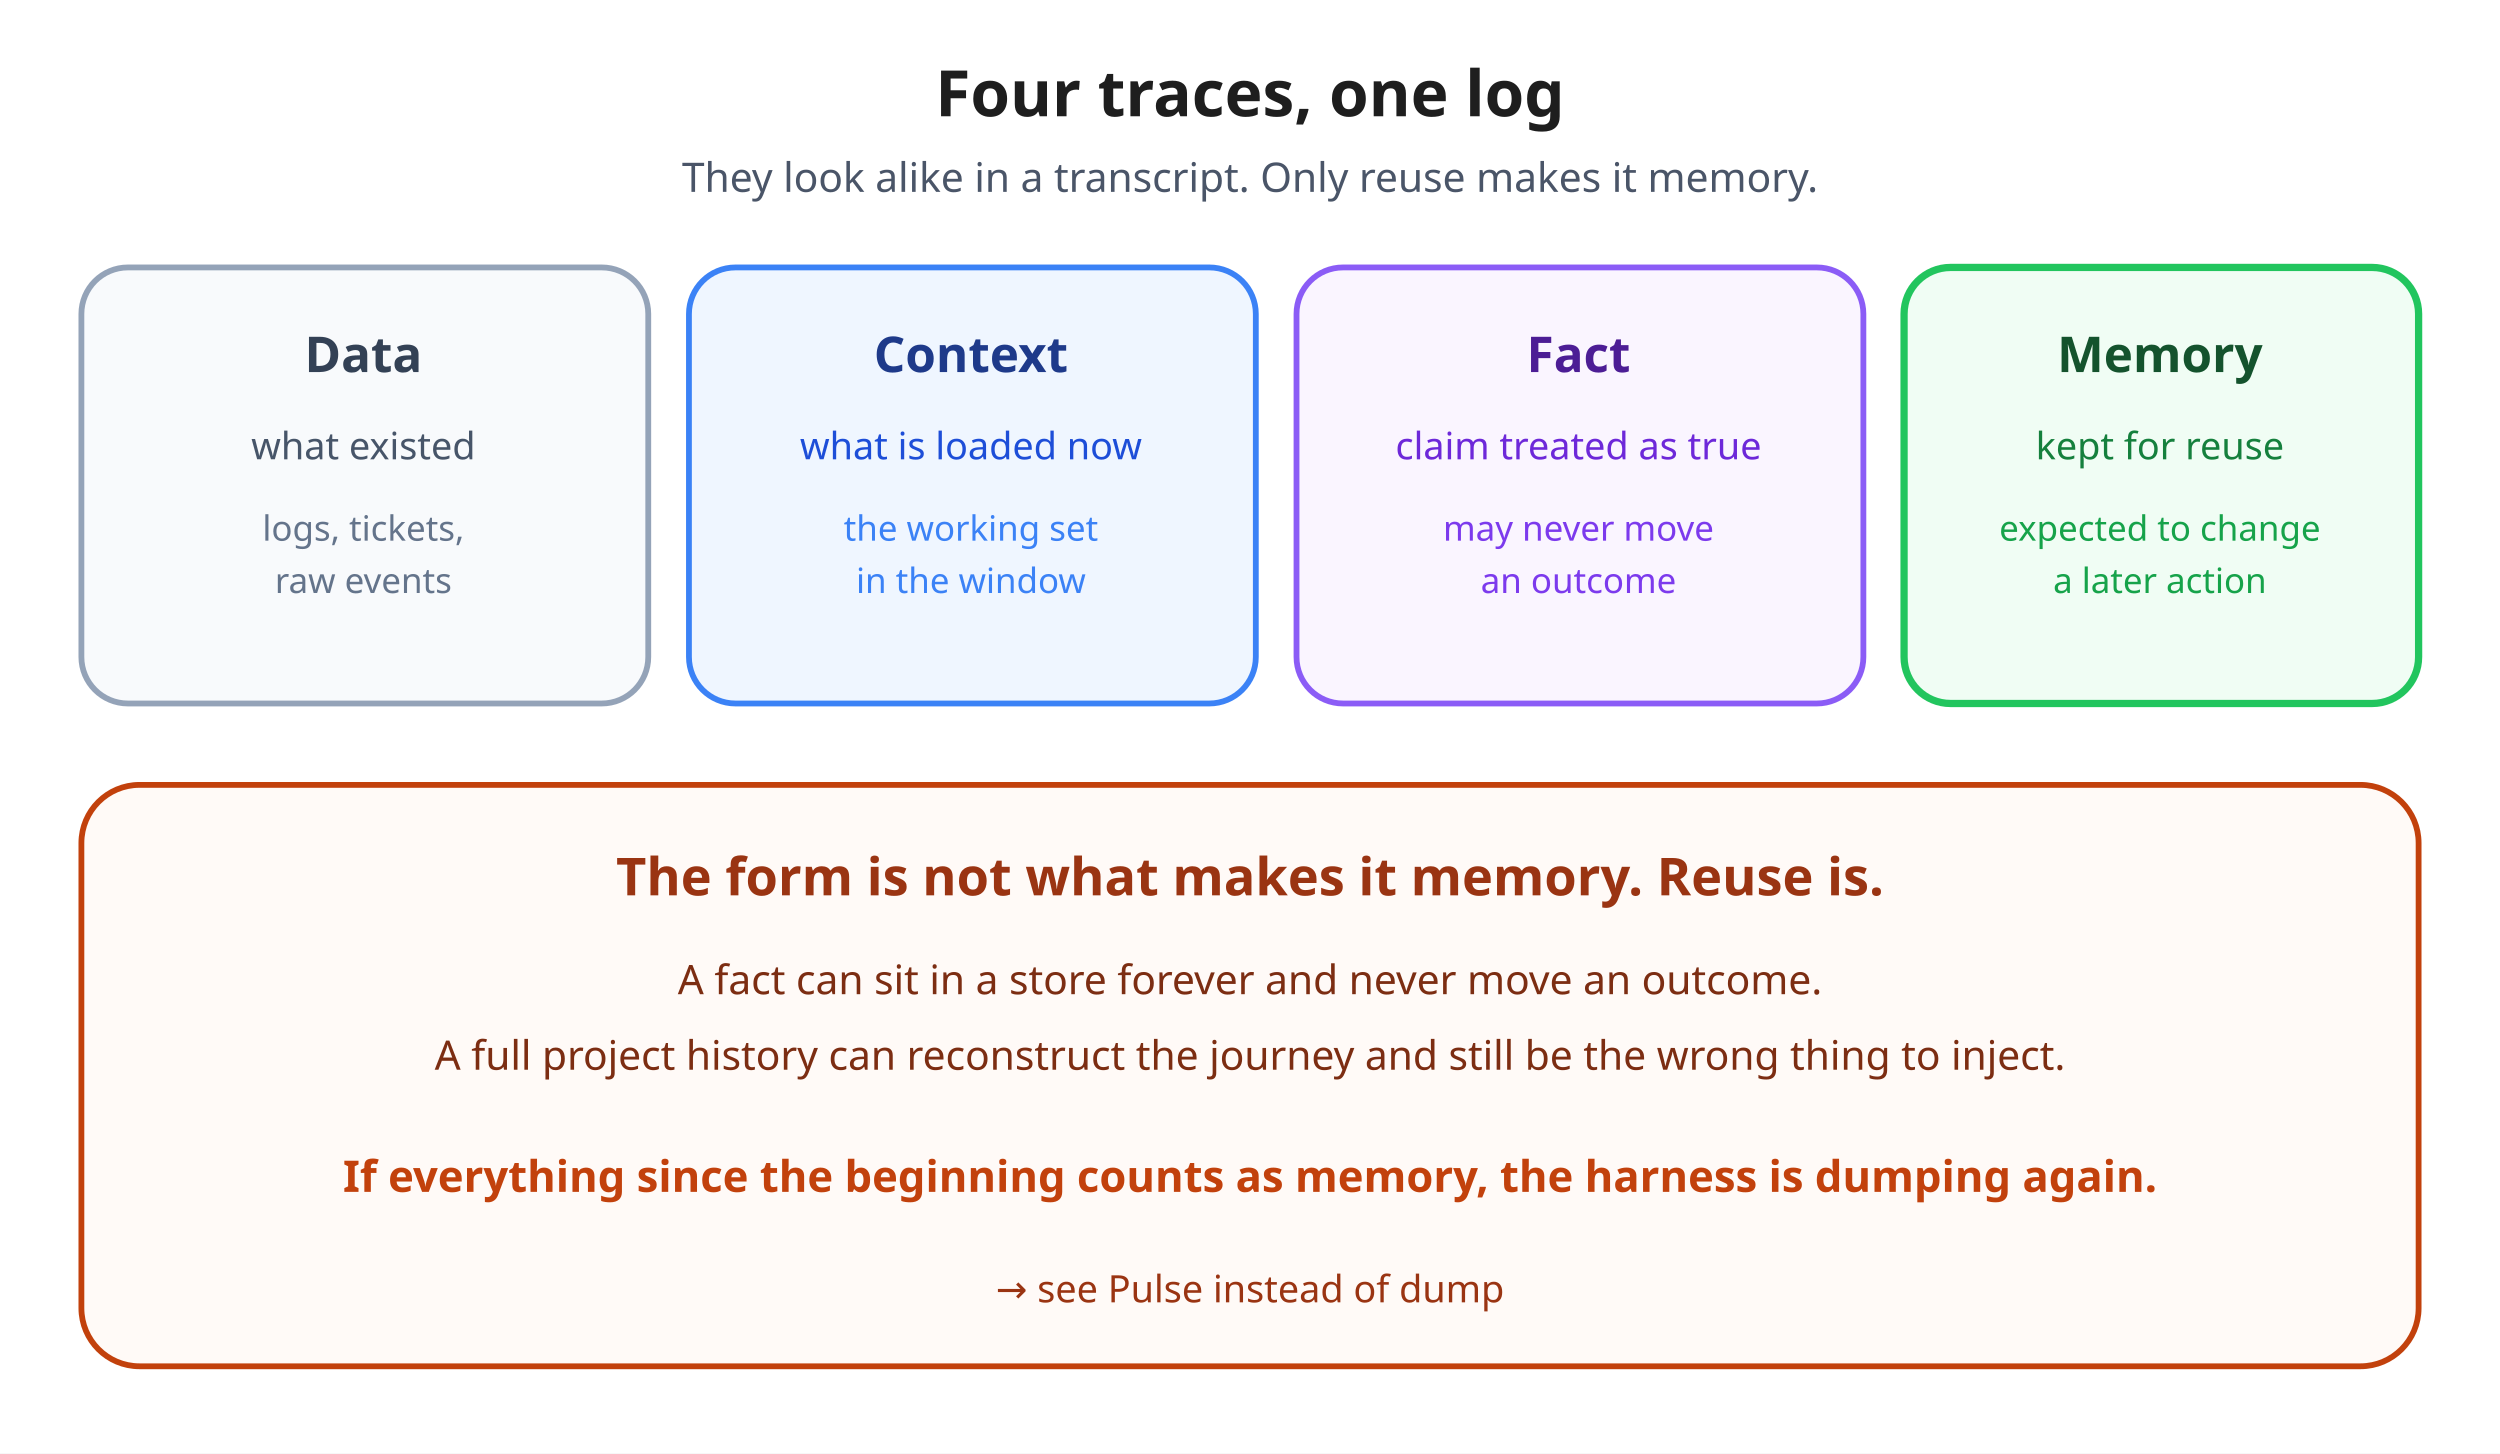
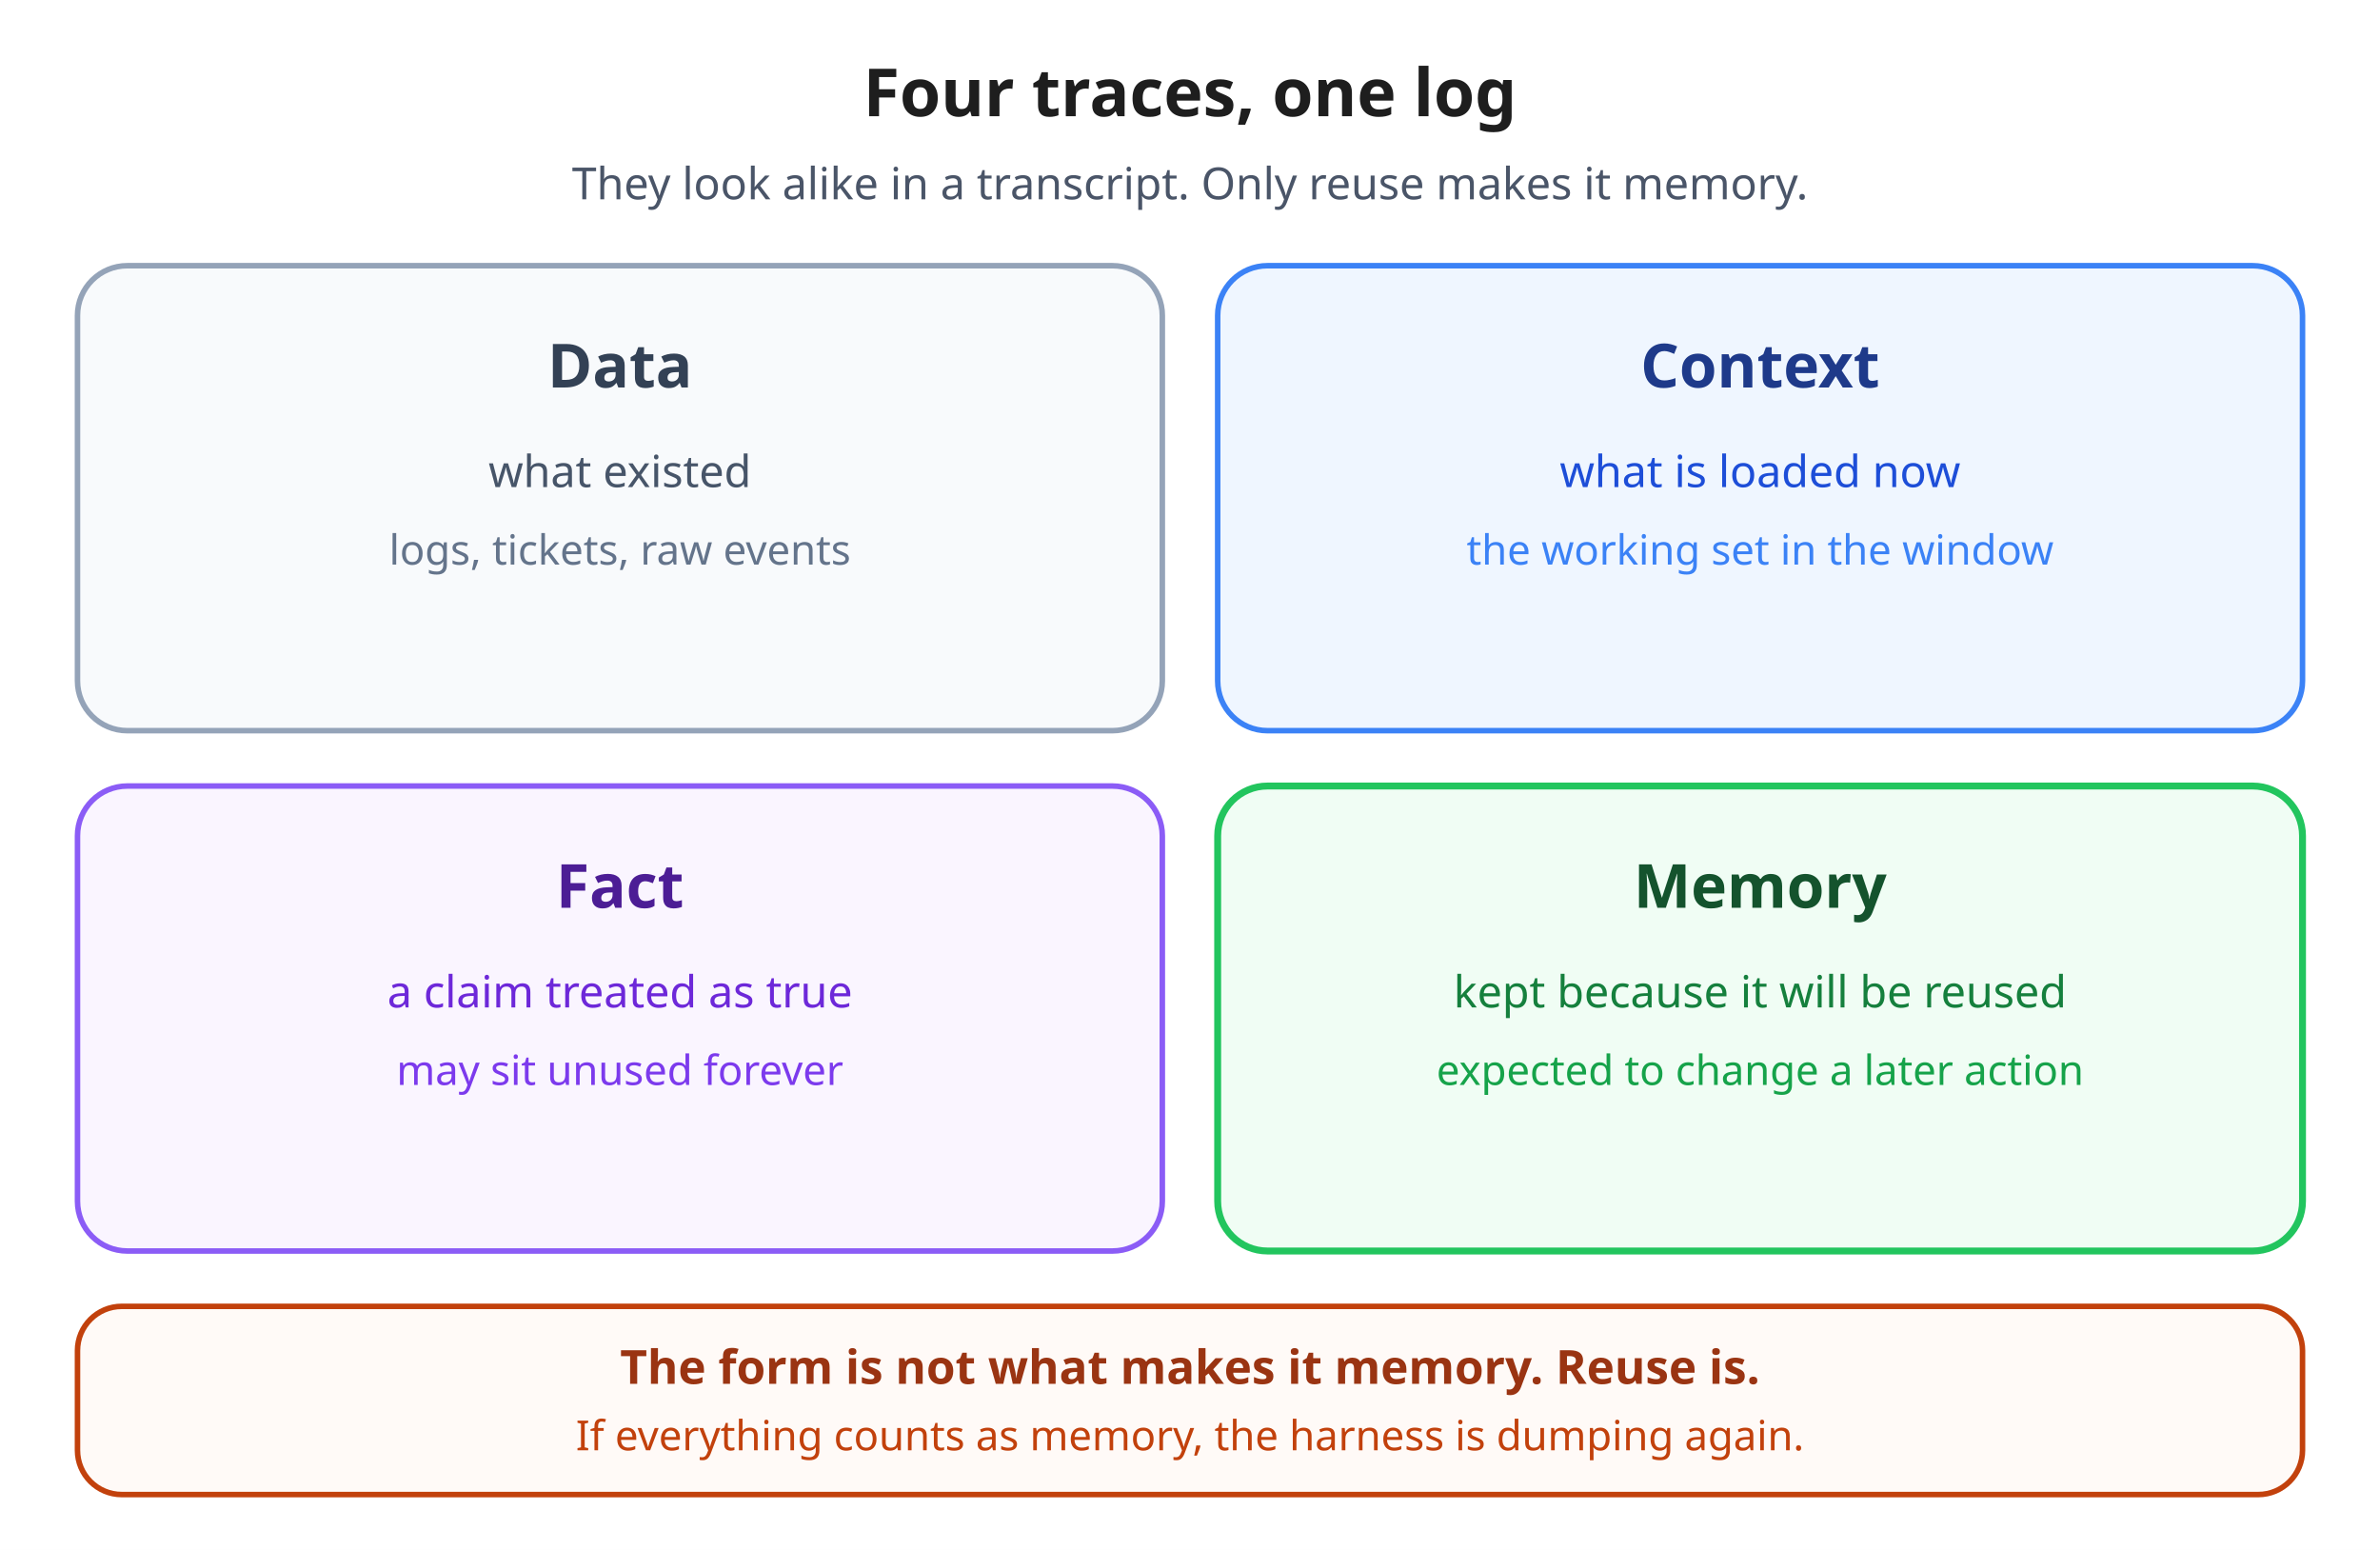
- <svg xmlns="http://www.w3.org/2000/svg" viewBox="0 0 860 500" width="1720" height="1000" role="img" aria-labelledby="title desc">
-   <rect width="860" height="500" fill="#ffffff" />
-   <text x="430" y="40" text-anchor="middle" font-family="ui-sans-serif, system-ui, sans-serif" font-size="22" font-weight="600" fill="#1e1e1e">Four traces, one log</text>
-   <text x="430" y="66" text-anchor="middle" font-family="ui-sans-serif, system-ui, sans-serif" font-size="14" fill="#4a5568">They look alike in a transcript. Only reuse makes it memory.</text>
-   <rect x="28" y="92" width="195" height="150" rx="16" fill="#f8fafc" stroke="#94a3b8" stroke-width="2" />
-   <text x="125" y="128" text-anchor="middle" font-family="ui-sans-serif, system-ui, sans-serif" font-size="17" font-weight="600" fill="#334155">Data</text>
-   <text x="125" y="158" text-anchor="middle" font-family="ui-sans-serif, system-ui, sans-serif" font-size="13" fill="#475569">what existed</text>
-   <text x="125" y="186" text-anchor="middle" font-family="ui-sans-serif, system-ui, sans-serif" font-size="12" fill="#64748b">logs, tickets,</text>
-   <text x="125" y="204" text-anchor="middle" font-family="ui-sans-serif, system-ui, sans-serif" font-size="12" fill="#64748b">raw events</text>
-   <rect x="237" y="92" width="195" height="150" rx="16" fill="#eff6ff" stroke="#3b82f6" stroke-width="2" />
-   <text x="334" y="128" text-anchor="middle" font-family="ui-sans-serif, system-ui, sans-serif" font-size="17" font-weight="600" fill="#1e3a8a">Context</text>
-   <text x="334" y="158" text-anchor="middle" font-family="ui-sans-serif, system-ui, sans-serif" font-size="13" fill="#1d4ed8">what is loaded now</text>
-   <text x="334" y="186" text-anchor="middle" font-family="ui-sans-serif, system-ui, sans-serif" font-size="12" fill="#3b82f6">the working set</text>
-   <text x="334" y="204" text-anchor="middle" font-family="ui-sans-serif, system-ui, sans-serif" font-size="12" fill="#3b82f6">in the window</text>
-   <rect x="446" y="92" width="195" height="150" rx="16" fill="#faf5ff" stroke="#8b5cf6" stroke-width="2" />
-   <text x="543" y="128" text-anchor="middle" font-family="ui-sans-serif, system-ui, sans-serif" font-size="17" font-weight="600" fill="#4c1d95">Fact</text>
-   <text x="543" y="158" text-anchor="middle" font-family="ui-sans-serif, system-ui, sans-serif" font-size="13" fill="#6d28d9">claim treated as true</text>
-   <text x="543" y="186" text-anchor="middle" font-family="ui-sans-serif, system-ui, sans-serif" font-size="12" fill="#7c3aed">may never move</text>
-   <text x="543" y="204" text-anchor="middle" font-family="ui-sans-serif, system-ui, sans-serif" font-size="12" fill="#7c3aed">an outcome</text>
-   <rect x="655" y="92" width="177" height="150" rx="16" fill="#f0fdf4" stroke="#22c55e" stroke-width="2.5" />
-   <text x="743" y="128" text-anchor="middle" font-family="ui-sans-serif, system-ui, sans-serif" font-size="17" font-weight="600" fill="#14532d">Memory</text>
-   <text x="743" y="158" text-anchor="middle" font-family="ui-sans-serif, system-ui, sans-serif" font-size="13" fill="#15803d">kept for reuse</text>
-   <text x="743" y="186" text-anchor="middle" font-family="ui-sans-serif, system-ui, sans-serif" font-size="12" fill="#16a34a">expected to change</text>
-   <text x="743" y="204" text-anchor="middle" font-family="ui-sans-serif, system-ui, sans-serif" font-size="12" fill="#16a34a">a later action</text>
-   <rect x="28" y="270" width="804" height="200" rx="20" fill="#fffaf7" stroke="#c2410c" stroke-width="2" />
-   <text x="430" y="308" text-anchor="middle" font-family="ui-sans-serif, system-ui, sans-serif" font-size="18" font-weight="600" fill="#9a3412">The form is not what makes it memory. Reuse is.</text>
-   <text x="430" y="342" text-anchor="middle" font-family="ui-sans-serif, system-ui, sans-serif" font-size="14" fill="#7c2d12">A fact can sit in a store forever and never move an outcome.</text>
-   <text x="430" y="368" text-anchor="middle" font-family="ui-sans-serif, system-ui, sans-serif" font-size="14" fill="#7c2d12">A full project history can reconstruct the journey and still be the wrong thing to inject.</text>
-   <text x="430" y="410" text-anchor="middle" font-family="ui-sans-serif, system-ui, sans-serif" font-size="15" font-weight="600" fill="#c2410c">If everything since the beginning counts as memory, the harness is dumping again.</text>
-   <text x="430" y="448" text-anchor="middle" font-family="ui-sans-serif, system-ui, sans-serif" font-size="13" fill="#9a3412">→ see Pulse instead of dump</text>
+ <svg xmlns="http://www.w3.org/2000/svg" viewBox="0 0 860 560" width="1720" height="1120" role="img" aria-labelledby="title desc" text-rendering="geometricPrecision">
+   <rect width="860" height="560" fill="#ffffff" />
+   <text x="430" y="42" text-anchor="middle" font-family="ui-sans-serif, system-ui, sans-serif" font-size="24" font-weight="600" fill="#1e1e1e">Four traces, one log</text>
+   <text x="430" y="72" text-anchor="middle" font-family="ui-sans-serif, system-ui, sans-serif" font-size="16" fill="#4a5568">They look alike in a transcript. Only reuse makes it memory.</text>
+   <rect x="28" y="96" width="392" height="168" rx="18" fill="#f8fafc" stroke="#94a3b8" stroke-width="2" />
+   <text x="224" y="140" text-anchor="middle" font-family="ui-sans-serif, system-ui, sans-serif" font-size="22" font-weight="600" fill="#334155">Data</text>
+   <text x="224" y="176" text-anchor="middle" font-family="ui-sans-serif, system-ui, sans-serif" font-size="16" fill="#475569">what existed</text>
+   <text x="224" y="204" text-anchor="middle" font-family="ui-sans-serif, system-ui, sans-serif" font-size="15" fill="#64748b">logs, tickets, raw events</text>
+   <rect x="440" y="96" width="392" height="168" rx="18" fill="#eff6ff" stroke="#3b82f6" stroke-width="2" />
+   <text x="636" y="140" text-anchor="middle" font-family="ui-sans-serif, system-ui, sans-serif" font-size="22" font-weight="600" fill="#1e3a8a">Context</text>
+   <text x="636" y="176" text-anchor="middle" font-family="ui-sans-serif, system-ui, sans-serif" font-size="16" fill="#1d4ed8">what is loaded now</text>
+   <text x="636" y="204" text-anchor="middle" font-family="ui-sans-serif, system-ui, sans-serif" font-size="15" fill="#3b82f6">the working set in the window</text>
+   <rect x="28" y="284" width="392" height="168" rx="18" fill="#faf5ff" stroke="#8b5cf6" stroke-width="2" />
+   <text x="224" y="328" text-anchor="middle" font-family="ui-sans-serif, system-ui, sans-serif" font-size="22" font-weight="600" fill="#4c1d95">Fact</text>
+   <text x="224" y="364" text-anchor="middle" font-family="ui-sans-serif, system-ui, sans-serif" font-size="16" fill="#6d28d9">a claim treated as true</text>
+   <text x="224" y="392" text-anchor="middle" font-family="ui-sans-serif, system-ui, sans-serif" font-size="15" fill="#7c3aed">may sit unused forever</text>
+   <rect x="440" y="284" width="392" height="168" rx="18" fill="#f0fdf4" stroke="#22c55e" stroke-width="2.5" />
+   <text x="636" y="328" text-anchor="middle" font-family="ui-sans-serif, system-ui, sans-serif" font-size="22" font-weight="600" fill="#14532d">Memory</text>
+   <text x="636" y="364" text-anchor="middle" font-family="ui-sans-serif, system-ui, sans-serif" font-size="16" fill="#15803d">kept because it will be reused</text>
+   <text x="636" y="392" text-anchor="middle" font-family="ui-sans-serif, system-ui, sans-serif" font-size="15" fill="#16a34a">expected to change a later action</text>
+   <rect x="28" y="472" width="804" height="68" rx="16" fill="#fffaf7" stroke="#c2410c" stroke-width="2" />
+   <text x="430" y="500" text-anchor="middle" font-family="ui-sans-serif, system-ui, sans-serif" font-size="17" font-weight="600" fill="#9a3412">The form is not what makes it memory. Reuse is.</text>
+   <text x="430" y="524" text-anchor="middle" font-family="ui-sans-serif, system-ui, sans-serif" font-size="15" fill="#c2410c">If everything counts as memory, the harness is dumping again.</text>
</svg>
